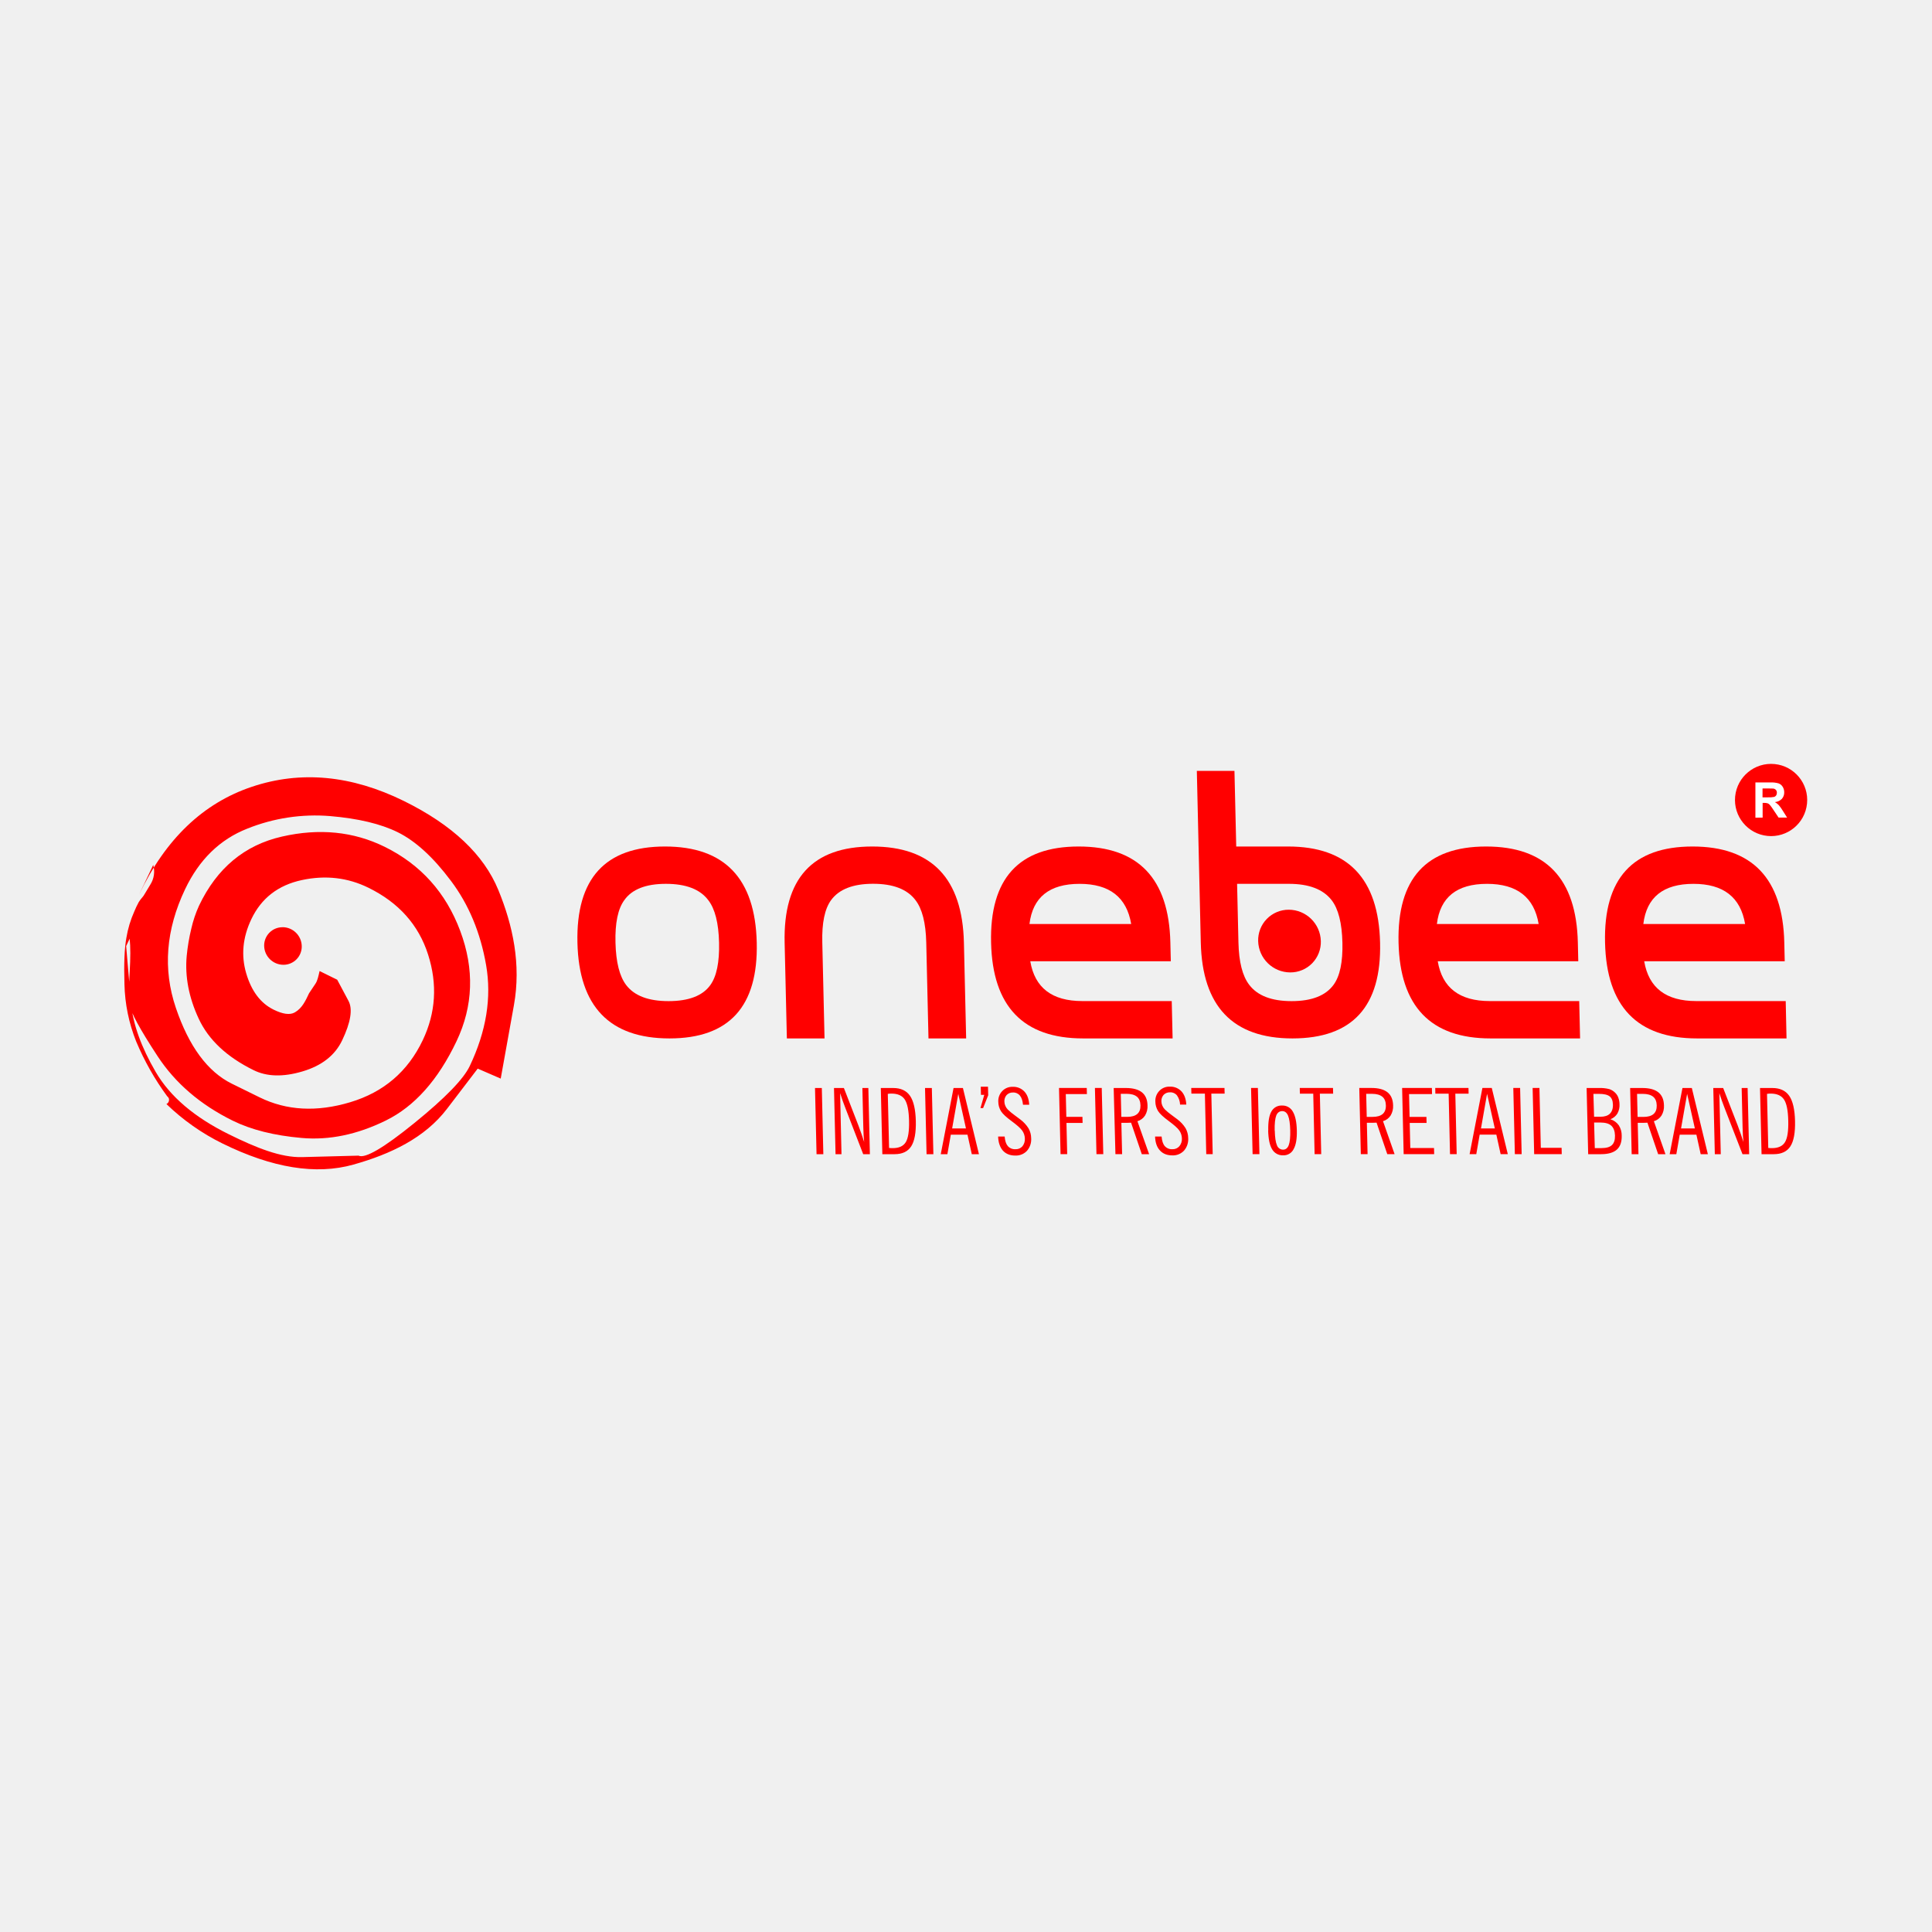
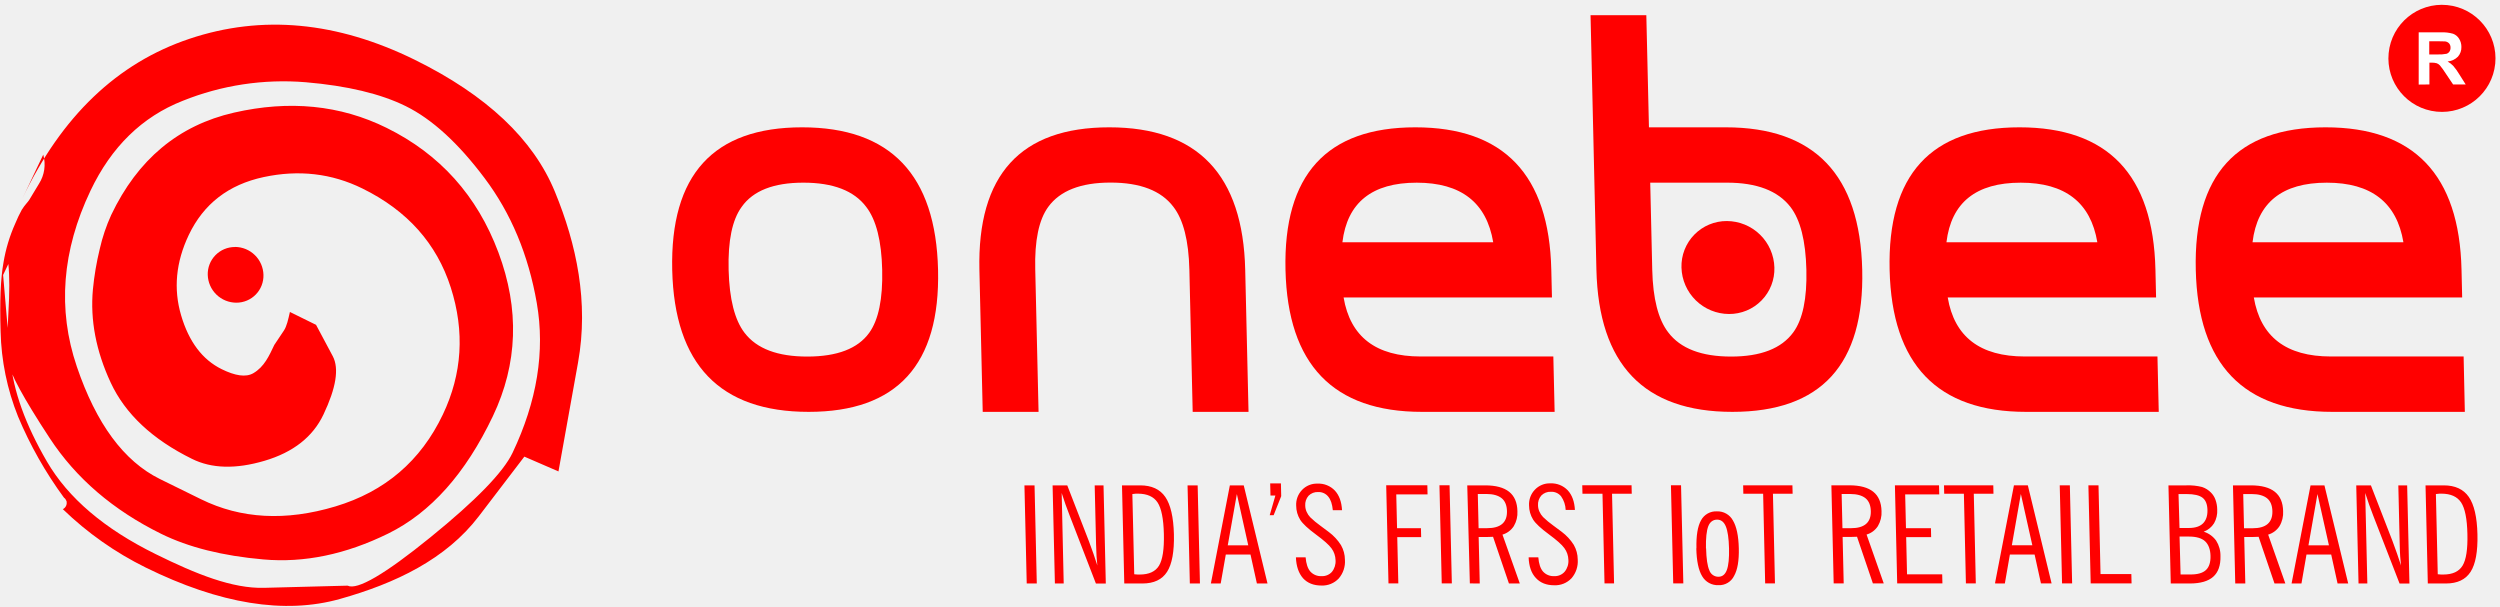
- <svg xmlns="http://www.w3.org/2000/svg" id="Layer_1" data-name="Layer 1" viewBox="0 0 1417.32 1417.32">
+ <svg xmlns="http://www.w3.org/2000/svg" width="1237" height="300" viewBox="0 0 1237 300" fill="none">
+   <g clip-path="url(#clip0_513_1003)">
+     <path d="M1234.64 31.485C1236.08 16.926 1225.44 3.956 1210.88 2.515C1196.32 1.075 1183.35 11.71 1181.91 26.269C1180.47 40.828 1191.11 53.797 1205.67 55.238C1220.22 56.678 1233.19 46.044 1234.64 31.485Z" fill="#FF0000" />
+     <path d="M1189.21 119.87C1185.92 100.217 1173.3 90.39 1151.33 90.39C1129.18 90.39 1116.92 100.217 1114.55 119.87H1189.21ZM1219.6 203.79H1154C1110.07 203.79 1087.56 180.377 1086.47 133.55C1085.35 86.517 1106.76 63 1150.69 63C1194.44 63 1216.87 86.47 1217.96 133.41L1218.28 147.18H1115.19C1118.48 166.66 1131.19 176.397 1153.33 176.39H1219L1219.6 203.79ZM1037.76 119.87C1034.47 100.217 1021.84 90.39 999.871 90.39C977.731 90.39 965.474 100.217 963.101 119.87H1037.76ZM1068.15 203.79H1002.52C958.594 203.79 936.081 180.377 934.981 133.55C933.894 86.517 955.314 63 999.241 63C1042.99 63 1065.42 86.47 1066.51 133.41L1066.83 147.18H963.731C967.017 166.66 979.734 176.397 1001.88 176.39H1067.51L1068.15 203.79ZM893.801 133.55C893.461 119.157 890.827 108.767 885.901 102.38C879.694 94.38 869.237 90.38 854.531 90.38H816.531L817.531 133.54C817.864 147.74 820.494 158.037 825.421 164.43C831.461 172.43 841.831 176.43 856.531 176.43C871.231 176.43 881.497 172.43 887.331 164.43C891.977 158.057 894.134 147.763 893.801 133.55ZM921.431 133.55C922.524 180.37 901.107 203.783 857.181 203.79C813.421 203.79 790.994 180.33 789.901 133.41L787.001 7.53H814.601L815.901 63H853.901C897.827 63 920.337 86.517 921.431 133.55ZM738.841 119.87C735.554 100.223 722.941 90.397 701.001 90.39C678.861 90.39 666.601 100.217 664.221 119.87H738.841ZM769.231 203.79H703.601C659.667 203.79 637.154 180.377 636.061 133.55C634.974 86.517 656.391 63 700.311 63C744.071 63 766.494 86.47 767.581 133.41L767.911 147.18H664.811C668.104 166.66 680.821 176.397 702.961 176.39H768.591L769.231 203.79ZM617.771 203.79H590.141L588.501 133.41C588.161 119.07 585.527 108.713 580.601 102.34C574.561 94.34 564.194 90.34 549.501 90.34C534.807 90.34 524.537 94.34 518.691 102.34C514.024 108.707 511.874 119.063 512.241 133.41L513.881 203.79H486.251L484.611 133.55C483.537 86.517 504.954 63 548.861 63C592.614 63 615.037 86.503 616.131 133.51L617.771 203.79ZM436.511 133.55C436.177 119.157 433.544 108.767 428.611 102.38C422.611 94.38 412.244 90.38 397.511 90.38C382.777 90.38 372.597 94.38 366.971 102.38C362.304 108.76 360.154 119.15 360.521 133.55C360.887 147.95 363.521 158.333 368.421 164.7C374.421 172.54 384.787 176.45 399.521 176.43C414.254 176.41 424.437 172.5 430.071 164.7C434.691 158.333 436.837 147.95 436.511 133.55ZM464.151 133.55C465.244 180.37 443.911 203.783 400.151 203.79C356.211 203.79 333.697 180.377 332.611 133.55C331.537 86.517 352.957 63 396.871 63C440.631 63 463.057 86.517 464.151 133.55Z" fill="#FF0000" />
+     <path fill-rule="evenodd" clip-rule="evenodd" d="M854.45 109.37C860.589 109.399 866.477 111.815 870.866 116.108C875.256 120.4 877.803 126.232 877.97 132.37C878.06 135.368 877.545 138.354 876.455 141.149C875.366 143.944 873.725 146.491 871.629 148.638C869.534 150.784 867.028 152.487 864.26 153.644C861.492 154.8 858.519 155.387 855.52 155.37C849.378 155.344 843.488 152.928 839.096 148.635C834.705 144.343 832.156 138.509 831.99 132.37C831.904 129.372 832.422 126.387 833.513 123.593C834.605 120.799 836.247 118.254 838.343 116.108C840.438 113.962 842.944 112.259 845.712 111.102C848.479 109.944 851.45 109.355 854.45 109.37Z" fill="#FF0000" />
+     <path d="M6.22 122.62L3.63 128.05ZM6.88 116.24L4.57 121.81ZM9.38 101.71L5.89 109.05ZM200.77 52.52C188.31 46.38 171.803 42.437 151.25 40.69C130.508 38.977 109.654 42.134 90.35 49.91C70.31 57.81 55.12 72.623 44.779 94.35C30.66 124.037 28.399 153.037 37.999 181.35C47.6 209.663 61.293 228.213 79.08 237L99.419 247C119.22 256.753 141.39 257.95 165.93 250.59C190.47 243.23 208.206 228.057 219.14 205.07C228.7 184.97 230.003 164.04 223.05 142.28C216.096 120.52 201.53 104.187 179.35 93.28C164.136 85.78 147.836 83.894 130.45 87.62C113.063 91.347 100.71 100.907 93.389 116.3C87.023 129.7 85.763 142.937 89.61 156.01C93.456 169.083 100.146 177.967 109.68 182.66C116.27 185.91 121.63 186.83 125.34 184.66C130.75 181.53 133.17 176.05 135.73 170.66L140.45 163.6C141.9 161.43 142.58 158.17 143.45 154.36L156.38 160.73L164.63 176.2C167.92 182.36 166.24 192.08 160.04 205.12C154.8 216.173 145.08 223.8 130.88 228C116.68 232.2 104.72 231.883 94.999 227.05C75.386 217.39 61.973 204.803 54.76 189.29C47.55 173.78 44.57 158.41 45.97 143.21C46.618 136.471 47.747 129.788 49.35 123.21C50.658 117.436 52.551 111.81 54.999 106.42C68.086 78.9 88.343 62.004 115.77 55.73C143.196 49.457 168.36 51.964 191.26 63.25C217.646 76.257 236.096 96.803 246.61 124.89C257.123 152.977 256.216 179.977 243.89 205.89C230.363 234.303 213.093 253.673 192.08 264C171.066 274.327 150.48 278.597 130.32 276.81C110.18 275.05 93.32 270.823 79.74 264.13C56.006 252.43 37.636 236.67 24.63 216.85C11.623 197.03 4.79 184.443 4.13 179.09C3.503 173.757 3.503 165.817 4.13 155.27C4.756 144.723 4.756 136.51 4.13 130.63L1.54 136.06L5.13 177.73C6.49 193.49 12.74 210.37 23.23 228.39C33.72 246.41 51.63 261.67 76.97 274.15C97.18 284.15 115.06 291.27 130.62 290.86L172 289.78C176.76 292.134 190.41 284.167 212.95 265.88C235.49 247.593 249.043 233.65 253.61 224.05C265.75 198.523 269.75 173.837 265.61 149.99C261.47 126.143 252.866 105.54 239.8 88.18C226.793 70.82 213.783 58.934 200.77 52.52ZM205.23 29.58C240.79 47.1 263.91 68.887 274.59 94.94C285.28 120.94 291.38 149.51 286.02 179.36L276.33 233.26L259.45 225.94L236.94 255.42C220.65 276.75 195.69 288.63 168.26 296.35C140.83 304.07 108.74 298.87 72.09 280.81C57.005 273.372 43.173 263.629 31.09 251.93C31.786 251.594 32.346 251.03 32.679 250.332C33.012 249.634 33.097 248.843 32.919 248.09L33.05 248.16C32.5 247.4 32.63 246.93 31.66 246.25C22.522 233.812 14.893 220.335 8.93 206.1C3.549 192.699 0.626 178.438 0.3 164C-0.16 149.02 0.31 137.687 1.71 130C2.807 123.304 4.77 116.78 7.55 110.59C8.497 108.267 9.575 106 10.78 103.8C12.3 101.36 13.84 99.95 14.47 98.91L19.3 90.91C20.646 88.796 21.53 86.421 21.892 83.94C22.254 81.46 22.086 78.931 21.4 76.52L11.059 98.25C30.439 57.51 58.026 31.15 93.82 19.17C129.613 7.19 166.75 10.66 205.23 29.58Z" fill="#FF0000" />
+     <path fill-rule="evenodd" clip-rule="evenodd" d="M116.26 122.18C119.946 122.197 123.481 123.65 126.113 126.23C128.746 128.811 130.269 132.315 130.36 136C130.411 137.796 130.1 139.584 129.446 141.257C128.791 142.931 127.807 144.455 126.551 145.74C125.295 147.025 123.793 148.044 122.135 148.736C120.477 149.429 118.697 149.78 116.9 149.77C113.222 149.754 109.693 148.308 107.061 145.739C104.428 143.169 102.897 139.677 102.79 136C102.741 134.203 103.053 132.415 103.708 130.741C104.364 129.067 105.349 127.542 106.606 126.256C107.862 124.971 109.364 123.951 111.023 123.258C112.682 122.564 114.463 122.211 116.26 122.22" fill="#FF0000" />
+     <path d="M1201.28 288.71L1200.15 240.16H1209.15C1214.8 240.16 1218.94 242.073 1221.58 245.9C1224.22 249.727 1225.64 255.88 1225.84 264.36C1226.04 272.92 1224.91 279.117 1222.44 282.95C1219.97 286.783 1215.92 288.703 1210.28 288.71H1201.28ZM1205.28 244.46L1206.2 284.14L1207.91 284.28H1208.91C1213.5 284.28 1216.68 282.817 1218.47 279.89C1220.26 276.963 1221.06 271.72 1220.87 264.16C1220.7 256.687 1219.67 251.507 1217.76 248.62C1215.85 245.733 1212.62 244.28 1208.05 244.26C1207.74 244.26 1207.4 244.26 1207.05 244.26C1206.7 244.26 1206.05 244.39 1205.29 244.46H1205.28ZM1174.28 255.15C1173.55 253.32 1172.87 251.49 1172.22 249.62C1171.57 247.75 1170.93 245.86 1170.31 243.93L1171.36 288.71H1167L1165.87 240.16H1173.12L1183.8 267.69C1184.61 269.88 1185.38 271.98 1186.07 273.97C1186.76 275.96 1187.42 277.91 1188.01 279.79C1187.84 278.34 1187.72 276.87 1187.61 275.33C1187.5 273.79 1187.43 271.75 1187.37 269.17L1186.69 240.17H1191.06L1192.19 288.72H1187.3L1174.28 255.15ZM1133.87 288.71L1143.26 240.16H1150.13L1161.89 288.71H1156.63L1153.48 274.4H1141.25L1138.76 288.71H1133.87ZM1142.22 269.84H1152.36L1146.68 244.45L1142.22 269.84ZM1106 288.71L1104.87 240.16H1113.72C1118.98 240.16 1122.93 241.217 1125.58 243.33C1128.23 245.443 1129.6 248.637 1129.69 252.91C1129.85 255.514 1129.22 258.107 1127.89 260.35C1126.58 262.368 1124.6 263.851 1122.29 264.53L1130.79 288.71H1125.42L1117.56 265.61L1114.45 265.71H1112.38H1110.44L1110.98 288.71H1106ZM1110.34 261.38H1114.57C1117.9 261.38 1120.39 260.677 1122.02 259.27C1123.66 257.85 1124.45 255.74 1124.38 252.92C1124.31 250.1 1123.44 247.92 1121.76 246.56C1120.08 245.2 1117.55 244.46 1114.18 244.46H1109.95L1110.34 261.38ZM1074.09 288.71L1072.95 240.16H1081.8C1084.43 240.051 1087.05 240.324 1089.6 240.97C1091.26 241.524 1092.77 242.471 1093.99 243.73C1094.99 244.732 1095.75 245.945 1096.22 247.28C1096.77 248.818 1097.06 250.437 1097.08 252.07C1097.23 254.46 1096.69 256.843 1095.51 258.93C1094.31 260.836 1092.51 262.294 1090.4 263.08C1092.87 263.847 1095.03 265.398 1096.54 267.5C1097.99 269.782 1098.74 272.438 1098.69 275.14C1098.8 279.733 1097.61 283.14 1095.12 285.36C1092.63 287.58 1088.8 288.697 1083.61 288.71H1074.09ZM1078.42 261.25H1083C1086.13 261.25 1088.48 260.51 1090 259.02C1091.52 257.53 1092.32 255.33 1092.25 252.39C1092.18 249.45 1091.37 247.49 1089.82 246.28C1088.27 245.07 1085.65 244.46 1081.93 244.46H1077.93L1078.42 261.25ZM1078.95 284.25H1083.95C1087.44 284.25 1089.97 283.507 1091.53 282.02C1093.1 280.53 1093.84 278.19 1093.76 275.02C1093.68 271.85 1092.76 269.36 1091.07 267.81C1089.38 266.26 1086.69 265.49 1083.07 265.49H1078.44L1078.95 284.25ZM1034.47 288.68L1033.34 240.13H1038.34L1039.34 284.04H1054.59L1054.7 288.68H1034.47ZM1020.3 288.68L1019.16 240.13H1024.16L1025.29 288.68H1020.3ZM987.111 288.68L996.501 240.13H1003.37L1015.13 288.68H1009.87L1006.72 274.37H994.491L992.001 288.71L987.111 288.68ZM995.461 269.81H1005.6L999.921 244.42L995.461 269.81ZM972.731 288.68L971.731 244.3H961.991L961.891 240.13H986.281L986.371 244.3H976.631L977.631 288.68H972.731ZM938.731 288.68L937.601 240.13H959.431L959.541 244.63H942.681L943.071 261.35H955.431L955.531 265.78H943.171L943.601 284.18H961.001L961.111 288.68H938.731ZM907.301 288.68L906.171 240.13H915.001C920.267 240.13 924.224 241.187 926.871 243.3C929.501 245.4 930.871 248.59 930.981 252.88C931.136 255.484 930.509 258.075 929.181 260.32C927.873 262.338 925.887 263.821 923.581 264.5L932.081 288.68H926.711L918.851 265.58L915.741 265.68H913.671H911.731L912.261 288.68H907.301ZM911.641 261.35H915.871C919.204 261.35 921.687 260.647 923.321 259.24C924.961 257.82 925.751 255.71 925.681 252.89C925.611 250.07 924.741 247.89 923.061 246.53C921.381 245.17 918.841 244.43 915.471 244.43H911.241L911.641 261.35ZM873.401 288.68L872.401 244.3H862.601L862.511 240.13H886.891L886.991 244.3H877.251L878.251 288.68H873.401ZM839.401 271.29C839.247 265.03 840.001 260.423 841.661 257.47C842.415 256.051 843.559 254.878 844.96 254.089C846.36 253.3 847.956 252.929 849.561 253.02C851.168 252.962 852.759 253.355 854.155 254.154C855.551 254.952 856.696 256.125 857.461 257.54C859.247 260.56 860.214 265.143 860.361 271.29C860.507 277.437 859.721 282.007 858.001 285C857.3 286.421 856.201 287.608 854.837 288.414C853.473 289.22 851.904 289.612 850.321 289.54C848.69 289.615 847.071 289.239 845.64 288.454C844.21 287.669 843.023 286.505 842.211 285.09C840.431 282.137 839.471 277.547 839.331 271.32L839.401 271.29ZM844.171 271.29C844.291 276.403 844.824 280.03 845.771 282.17C846.087 283.111 846.692 283.928 847.5 284.504C848.308 285.081 849.278 285.387 850.271 285.38C852.217 285.38 853.607 284.263 854.441 282.03C855.271 279.8 855.641 276.22 855.521 271.29C855.401 266.36 854.871 262.73 853.941 260.48C853.011 258.23 851.561 257.11 849.621 257.11C847.681 257.11 846.101 258.2 845.261 260.36C844.421 262.52 844.001 266.2 844.101 271.33L844.171 271.29ZM827.911 288.67L826.781 240.12H831.781L832.911 288.67H827.911ZM793.911 288.67L792.911 244.29H783.001L782.901 240.12H807.291L807.391 244.29H797.641L798.641 288.67H793.911ZM756.461 275.78H761.161C761.414 278.947 762.184 281.28 763.471 282.78C764.178 283.562 765.052 284.174 766.029 284.57C767.005 284.967 768.059 285.137 769.111 285.07C770.07 285.108 771.025 284.931 771.906 284.55C772.787 284.169 773.571 283.595 774.201 282.87C775.539 281.23 776.197 279.14 776.041 277.03C775.993 274.927 775.294 272.89 774.041 271.2C772.781 269.45 770.211 267.2 766.321 264.33C762.431 261.46 759.841 259.07 758.571 257.08C757.273 254.975 756.581 252.553 756.571 250.08C756.493 248.654 756.71 247.228 757.207 245.889C757.704 244.551 758.471 243.329 759.461 242.3C760.437 241.268 761.621 240.455 762.934 239.914C764.248 239.373 765.661 239.116 767.081 239.16C768.686 239.083 770.29 239.352 771.782 239.949C773.275 240.546 774.621 241.457 775.731 242.62C777.861 244.94 779.041 248.16 779.271 252.32H774.701C774.61 249.906 773.825 247.57 772.441 245.59C771.837 244.841 771.065 244.246 770.187 243.853C769.309 243.461 768.351 243.281 767.391 243.33C766.518 243.286 765.646 243.426 764.831 243.741C764.016 244.056 763.276 244.54 762.661 245.16C762.072 245.829 761.623 246.609 761.34 247.454C761.057 248.299 760.945 249.191 761.011 250.08C761.034 251.14 761.272 252.184 761.711 253.15C762.147 254.14 762.753 255.047 763.501 255.83C765.061 257.34 766.732 258.73 768.501 259.99C770.731 261.63 772.131 262.67 772.721 263.13C775.1 264.909 777.133 267.109 778.721 269.62C779.973 271.822 780.641 274.307 780.661 276.84C780.784 278.509 780.578 280.186 780.053 281.775C779.527 283.364 778.694 284.833 777.601 286.1C776.505 287.266 775.17 288.182 773.687 288.784C772.204 289.386 770.609 289.661 769.011 289.59C765.157 289.59 762.134 288.387 759.941 285.98C757.711 283.64 756.531 280.22 756.361 275.82L756.461 275.78ZM727.281 288.67L726.001 240.16H734.851C740.111 240.16 744.064 241.217 746.711 243.33C749.357 245.443 750.727 248.637 750.821 252.91C750.981 255.514 750.354 258.107 749.021 260.35C747.713 262.368 745.727 263.851 743.421 264.53L752.001 288.71H746.621L738.761 265.61L735.651 265.71H733.581H731.641L732.181 288.71L727.281 288.67ZM731.611 261.34H735.841C739.174 261.34 741.657 260.637 743.291 259.23C744.931 257.81 745.721 255.7 745.651 252.88C745.581 250.06 744.711 247.88 743.031 246.52C741.351 245.16 738.821 244.42 735.451 244.42H731.211L731.611 261.34ZM713.371 288.67L712.241 240.12H717.241L718.371 288.67H713.371ZM687.021 288.67L685.891 240.12H706.251L706.351 244.62H690.871L691.261 261.34H703.081L703.191 265.77H691.361L691.891 288.67H687.021ZM641.321 275.78H646.021C646.281 278.947 647.054 281.28 648.341 282.78C649.048 283.562 649.922 284.174 650.899 284.57C651.875 284.967 652.929 285.137 653.981 285.07C654.918 285.113 655.853 284.949 656.72 284.592C657.588 284.234 658.366 283.691 659.001 283C660.335 281.359 660.99 279.269 660.831 277.16C660.779 275.057 660.081 273.021 658.831 271.33C657.571 269.58 655.001 267.33 651.111 264.46C647.221 261.59 644.631 259.2 643.351 257.21C642.048 255.107 641.355 252.684 641.351 250.21C641.273 248.784 641.49 247.358 641.987 246.019C642.484 244.681 643.251 243.459 644.241 242.43C645.217 241.398 646.401 240.585 647.714 240.044C649.028 239.503 650.441 239.246 651.861 239.29C653.465 239.213 655.067 239.482 656.557 240.079C658.048 240.676 659.393 241.587 660.501 242.75C662.641 245.07 663.811 248.29 664.041 252.45H659.481C659.181 249.45 658.481 247.23 657.211 245.72C656.613 244.977 655.849 244.385 654.981 243.993C654.112 243.6 653.163 243.418 652.211 243.46C651.338 243.415 650.465 243.555 649.65 243.87C648.835 244.185 648.096 244.669 647.481 245.29C646.89 245.958 646.44 246.738 646.157 247.583C645.873 248.428 645.762 249.321 645.831 250.21C645.854 251.27 646.092 252.314 646.531 253.28C646.963 254.272 647.57 255.18 648.321 255.96C649.881 257.47 651.552 258.86 653.321 260.12C655.551 261.76 656.951 262.8 657.531 263.26C659.911 265.037 661.945 267.237 663.531 269.75C664.783 271.952 665.451 274.437 665.471 276.97C665.593 278.639 665.385 280.317 664.858 281.906C664.331 283.495 663.496 284.964 662.401 286.23C661.306 287.395 659.973 288.31 658.492 288.913C657.011 289.515 655.418 289.79 653.821 289.72C649.974 289.72 646.947 288.517 644.741 286.11C642.581 283.64 641.391 280.22 641.221 275.82L641.321 275.78ZM628.631 245.2L628.491 239.2H633.801L633.941 245.5L630.201 254.91H628.261L631.061 245.18L628.631 245.2ZM599.141 288.71L608.531 240.16H615.401L627.161 288.71H621.911L618.751 274.4H606.521L604.001 288.71H599.141ZM607.491 269.84H617.641L612.001 244.45L607.491 269.84ZM588.731 288.71L587.601 240.16H592.601L593.731 288.71H588.731ZM556.291 288.71L555.161 240.16H564.161C569.821 240.16 573.964 242.073 576.591 245.9C579.217 249.727 580.637 255.88 580.851 264.36C581.051 272.92 579.921 279.117 577.461 282.95C575.001 286.783 570.947 288.703 565.301 288.71H556.291ZM560.291 244.46L561.221 284.14L562.921 284.28H563.921C568.514 284.28 571.701 282.817 573.481 279.89C575.261 276.963 576.061 271.72 575.881 264.16C575.701 256.687 574.661 251.507 572.761 248.62C570.861 245.733 567.624 244.28 563.051 244.26C562.751 244.26 562.401 244.26 562.051 244.26C561.701 244.26 561.061 244.39 560.301 244.46H560.291ZM529.291 255.15C528.561 253.32 527.881 251.49 527.221 249.62C526.561 247.75 525.931 245.86 525.321 243.93L526.321 288.71H521.961L520.821 240.16H528.081L538.751 267.69C539.571 269.88 540.331 271.98 541.031 273.97C541.731 275.96 542.371 277.91 542.961 279.79C542.801 278.34 542.671 276.87 542.571 275.33C542.471 273.79 542.391 271.75 542.331 269.17L541.651 240.17H546.021L547.151 288.72H542.251L529.291 255.15ZM508.021 288.71L506.891 240.16H511.891L513.001 288.71H508.021Z" fill="#FF0000" />
+     <path d="M1198.99 35.55V11.749H1209.55C1211.67 11.749 1213.28 11.966 1214.39 12.398C1215.49 12.821 1216.37 13.573 1217.03 14.655C1217.69 15.738 1218.02 16.933 1218.02 18.243C1218.02 19.932 1217.48 21.355 1216.38 22.513C1215.29 23.671 1213.6 24.407 1211.32 24.721C1212.15 25.122 1212.78 25.517 1213.22 25.906C1214.14 26.75 1215.01 27.806 1215.83 29.072L1219.97 35.55H1216.01L1212.86 30.598C1211.94 29.17 1211.18 28.076 1210.59 27.319C1209.99 26.561 1209.46 26.031 1208.98 25.728C1208.51 25.425 1208.04 25.213 1207.55 25.095C1207.19 25.019 1206.61 24.981 1205.8 24.981H1202.14V35.55H1198.99ZM1202.14 22.253H1208.91C1210.35 22.253 1211.48 22.107 1212.29 21.815C1213.1 21.512 1213.72 21.036 1214.14 20.386C1214.56 19.726 1214.78 19.012 1214.78 18.243C1214.78 17.117 1214.36 16.192 1213.54 15.467C1212.73 14.742 1211.44 14.379 1209.68 14.379H1202.14V22.253Z" fill="#FF0000" />
+     <path d="M1196.77 41.85V16H1207.77C1209.79 15.907 1211.82 16.14 1213.77 16.69C1215.02 17.156 1216.08 18.029 1216.77 19.17C1217.53 20.389 1217.92 21.803 1217.9 23.24C1217.96 25 1217.35 26.718 1216.19 28.04C1214.82 29.412 1213.01 30.259 1211.08 30.43C1212.11 31.014 1213.05 31.741 1213.87 32.59C1214.99 33.903 1215.99 35.308 1216.87 36.79L1220.02 41.79H1213.79L1210.02 36.17C1209.18 34.846 1208.27 33.577 1207.27 32.37C1206.84 31.892 1206.3 31.525 1205.7 31.3C1204.84 31.061 1203.96 30.96 1203.07 31H1202.07V41.79L1196.77 41.85ZM1201.99 26.94H1205.84C1207.41 27.024 1208.99 26.917 1210.53 26.62C1211.12 26.431 1211.64 26.047 1211.99 25.53C1212.36 24.954 1212.55 24.276 1212.52 23.59C1212.56 22.829 1212.31 22.081 1211.83 21.49C1211.3 20.93 1210.59 20.575 1209.83 20.49C1209.41 20.44 1208.14 20.41 1206.03 20.41H1202L1201.99 26.94Z" fill="white" />
+   </g>
  <defs>
-     <style>.cls-1,.cls-2,.cls-3{fill:red;}.cls-2{fill-rule:evenodd;}.cls-3{font-size:33.25px;font-family:ArialMT, Arial;}.cls-4{fill:#fff;}</style>
+     <clipPath id="clip0_513_1003">
+       <rect width="1237" height="300" fill="white" />
+     </clipPath>
  </defs>
-   <circle class="cls-1" cx="1299.38" cy="586.93" r="26.49" transform="translate(587.27 1822.16) rotate(-84.35)" />
-   <path class="cls-1" d="M1280.21,677.87q-4.93-29.48-37.88-29.48-33.22,0-36.78,29.48Zm30.39,83.92H1245q-65.9,0-67.53-70.24Q1175.79,621,1241.69,621q65.63,0,67.27,70.41l.32,13.77H1206.19q4.93,29.22,38.14,29.21H1310Zm-181.84-83.92q-4.93-29.48-37.89-29.48-33.21,0-36.77,29.48Zm30.39,83.92h-65.63q-65.89,0-67.54-70.24Q1024.35,621,1090.24,621q65.63,0,67.27,70.41l.32,13.77h-103.1q4.93,29.22,38.15,29.21h65.63ZM984.8,691.55q-.51-21.59-7.9-31.17-9.31-12-31.37-12h-38l1,43.16q.5,21.3,7.89,30.89,9.06,12,31.11,12t30.8-12Q985.3,712.87,984.8,691.55Zm27.63,0q1.64,70.23-64.25,70.24-65.64,0-67.28-70.38L878,565.53H905.6L906.9,621h38Q1010.79,621,1012.43,691.55ZM829.84,677.87Q824.91,648.4,792,648.39q-33.21,0-36.78,29.48Zm30.39,83.92H794.6q-65.9,0-67.54-70.24Q725.43,621,791.31,621q65.64,0,67.27,70.41l.33,13.77H755.81q4.94,29.22,38.15,29.21h65.63Zm-151.46,0H681.14l-1.64-70.38q-.51-21.51-7.9-31.07-9.06-12-31.1-12t-30.81,12q-7,9.55-6.45,31.07l1.64,70.38H577.25l-1.64-70.24Q574,621,639.86,621q65.63,0,67.27,70.51ZM527.51,691.55q-.5-21.59-7.9-31.17-9-12-31.1-12t-30.54,12q-7,9.57-6.45,31.17t7.9,31.15q9,11.76,31.1,11.73t30.55-11.73Q528,713.15,527.51,691.55Zm27.64,0q1.64,70.23-64,70.24-65.91,0-67.54-70.24Q422,621,487.87,621,553.51,621,555.15,691.55Z" />
-   <path class="cls-2" d="M945.45,667.37a23.64,23.64,0,0,1,23.52,23,22.33,22.33,0,0,1-22.45,23,23.64,23.64,0,0,1-23.53-23,22.36,22.36,0,0,1,22.46-23" />
-   <path class="cls-1" d="M97.22,680.62l-2.59,5.43m3.25-11.81-2.31,5.57m4.81-20.1-3.49,7.34m194.88-56.53q-18.69-9.21-49.52-11.83a133.56,133.56,0,0,0-60.9,9.22q-30.06,11.85-45.57,44.44-21.18,44.53-6.78,87T170.08,795l20.34,10q29.7,14.63,66.51,3.59t53.21-45.52q14.34-30.15,3.91-62.79t-43.7-49q-22.82-11.25-48.9-5.66t-37.06,28.68q-9.55,20.1-3.78,39.71t20.07,26.65c6.59,3.25,11.95,4.17,15.66,2,5.41-3.13,7.83-8.61,10.39-14l4.72-7.06c1.45-2.17,2.13-5.43,3-9.24l12.93,6.37,8.25,15.47c3.29,6.16,1.61,15.88-4.59,28.92Q243.18,779.7,221.88,786T186,785.05q-29.42-14.49-40.24-37.76c-7.21-15.51-10.19-30.88-8.79-46.08a141.93,141.93,0,0,1,3.38-20A87.2,87.2,0,0,1,146,664.42q19.63-41.28,60.77-50.69t75.49,7.52q39.58,19.51,55.35,61.64t-2.72,81Q314.6,806.51,283.08,822t-61.76,12.81q-30.21-2.64-50.58-12.68-35.6-17.55-55.11-47.28t-20.5-37.76q-.94-8,0-23.82t0-24.64l-2.59,5.43,3.59,41.67c1.36,15.76,7.61,32.64,18.1,50.66s28.4,33.28,53.74,45.76c20.21,10,38.09,17.12,53.65,16.71L263,847.78q7.14,3.53,40.95-23.9t40.66-41.83q18.21-38.29,12-74.06T330.8,646.18Q311.29,620.14,291.77,610.52Zm4.46-22.94q53.34,26.28,69.36,65.36c10.69,26,16.79,54.57,11.43,84.42l-9.69,53.9-16.88-7.32-22.51,29.48c-16.29,21.33-41.25,33.21-68.68,40.93s-59.52,2.52-96.17-15.54a161.85,161.85,0,0,1-41-28.88,3.4,3.4,0,0,0,1.83-3.84l.13.07c-.55-.76-.42-1.23-1.39-1.91A195.21,195.21,0,0,1,99.93,764.1,120.29,120.29,0,0,1,91.3,722q-.69-22.47,1.41-34a78.29,78.29,0,0,1,5.84-19.41,66.13,66.13,0,0,1,3.23-6.79c1.52-2.44,3.06-3.85,3.69-4.89l4.83-8a17.74,17.74,0,0,0,2.1-14.39l-10.34,21.73q29.07-61.11,82.76-79.08T296.23,587.58Z" />
-   <path class="cls-2" d="M207.26,680.18A14.17,14.17,0,0,1,221.36,694a13.39,13.39,0,0,1-13.46,13.77A14.18,14.18,0,0,1,193.79,694a13.41,13.41,0,0,1,13.47-13.78" />
-   <path class="cls-1" d="M1292.28,846.71l-1.13-48.55h9q8.47,0,12.43,5.74t4.26,18.46q.3,12.84-3.4,18.59t-12.16,5.76Zm4-44.25.92,39.68,1.71.14,1,0q6.88,0,9.56-4.39t2.4-15.73q-.25-11.21-3.11-15.54t-9.71-4.36c-.31,0-.65,0-1,0S1297.05,802.39,1296.29,802.46Zm-31,10.69c-.73-1.83-1.41-3.66-2.06-5.53s-1.29-3.76-1.91-5.69l1.05,44.78H1258l-1.13-48.55h7.25l10.68,27.53c.81,2.19,1.58,4.29,2.27,6.28s1.35,3.94,1.94,5.82c-.17-1.45-.29-2.92-.4-4.46s-.18-3.58-.24-6.16l-.68-29h4.37l1.13,48.55h-4.89Zm-40.41,33.56,9.39-48.55h6.87l11.76,48.55h-5.26l-3.15-14.31h-12.23l-2.49,14.31Zm8.35-18.87h10.14l-5.68-25.39ZM1197,846.71l-1.13-48.55h8.85q7.89,0,11.86,3.17t4.11,9.58a13,13,0,0,1-1.8,7.44,10.06,10.06,0,0,1-5.6,4.18l8.5,24.18h-5.37l-7.86-23.1-3.11.1-2.07,0h-1.94l.54,23Zm4.34-27.33h4.23q5,0,7.45-2.11c1.64-1.42,2.43-3.53,2.36-6.35s-.94-5-2.62-6.36-4.21-2.1-7.58-2.1h-4.23Zm-36.25,27.33-1.14-48.55h8.85a27.14,27.14,0,0,1,7.8.81,10.92,10.92,0,0,1,4.39,2.76,9.49,9.49,0,0,1,2.23,3.55,14.73,14.73,0,0,1,.86,4.79,12.38,12.38,0,0,1-1.57,6.86,10.28,10.28,0,0,1-5.11,4.15,11.91,11.91,0,0,1,6.14,4.42,13.82,13.82,0,0,1,2.15,7.64q.16,6.89-3.57,10.22t-11.51,3.35Zm4.33-27.46H1174c3.13,0,5.48-.74,7-2.23s2.32-3.69,2.25-6.63-.88-4.9-2.43-6.11-4.17-1.82-7.89-1.82h-4Zm.53,23h5q5.24,0,7.58-2.23c1.57-1.49,2.31-3.83,2.23-7s-1-5.66-2.69-7.21-4.38-2.32-8-2.32h-4.63Zm-44.48,4.43-1.13-48.55h5l1,43.91h15.25l.11,4.64Zm-14.17,0-1.14-48.55h5l1.13,48.55Zm-33.19,0,9.39-48.55h6.87l11.76,48.55h-5.26l-3.15-14.31h-12.23L1083,846.71Zm8.35-18.87h10.14l-5.68-25.39Zm-22.73,18.87-1-44.38h-9.74l-.1-4.17h24.39l.09,4.17h-9.74l1,44.38Zm-34,0-1.13-48.55h21.83l.11,4.5h-16.86l.39,16.72h12.36l.1,4.43h-12.36l.43,18.4H1052l.11,4.5Zm-31.43,0-1.13-48.55H1006q7.9,0,11.87,3.17c2.63,2.1,4,5.29,4.11,9.58a13.08,13.08,0,0,1-1.8,7.44,10.06,10.06,0,0,1-5.6,4.18l8.5,24.18h-5.37l-7.86-23.1-3.11.1-2.07,0h-1.94l.53,23Zm4.34-27.33h4.23q5,0,7.45-2.11c1.64-1.42,2.43-3.53,2.36-6.35s-.94-5-2.62-6.36-4.22-2.1-7.59-2.1h-4.23Zm-38.24,27.33-1-44.38H953.6l-.09-4.17h24.38l.1,4.17h-9.74l1,44.38Zm-34-17.39q-.23-9.39,2.26-13.82a8.41,8.41,0,0,1,7.9-4.45,8.63,8.63,0,0,1,7.9,4.52q2.68,4.53,2.9,13.75T949,843a8.15,8.15,0,0,1-7.68,4.54,8.88,8.88,0,0,1-8.11-4.45Q930.54,838.66,930.33,829.32Zm4.77,0q.18,7.67,1.6,10.88a4.71,4.71,0,0,0,4.5,3.21q2.92,0,4.17-3.35c.83-2.23,1.2-5.81,1.08-10.74s-.65-8.56-1.58-10.81-2.38-3.37-4.32-3.37-3.52,1.09-4.36,3.25S935,824.2,935.1,829.33Zm-16.26,17.38-1.13-48.55h5l1.13,48.55Zm-34,0-1-44.38H874l-.1-4.17h24.39l.1,4.17h-9.75l1,44.38Zm-37.45-12.89h4.7q.38,4.75,2.31,7a7,7,0,0,0,5.64,2.29,6.4,6.4,0,0,0,5.09-2.2,8.27,8.27,0,0,0,1.84-5.84,10.17,10.17,0,0,0-2-5.83c-1.26-1.75-3.83-4-7.72-6.87s-6.48-5.26-7.75-7.25a13.44,13.44,0,0,1-2-7,10.41,10.41,0,0,1,2.89-7.78,10.06,10.06,0,0,1,7.62-3.14,11.21,11.21,0,0,1,8.65,3.46c2.13,2.32,3.31,5.54,3.54,9.7h-4.57a12.57,12.57,0,0,0-2.26-6.73,6.09,6.09,0,0,0-5.05-2.26,6.22,6.22,0,0,0-4.73,1.83,6.7,6.7,0,0,0-1.65,4.92,7.85,7.85,0,0,0,.7,3.07,9.32,9.32,0,0,0,1.79,2.68,43.45,43.45,0,0,0,5,4.16c2.23,1.64,3.63,2.68,4.22,3.14a24.35,24.35,0,0,1,6,6.49,14.84,14.84,0,0,1,1.94,7.22,12.73,12.73,0,0,1-3.06,9.26,11.11,11.11,0,0,1-8.59,3.49q-5.78,0-9.07-3.61C848.71,841.64,847.53,838.22,847.36,833.82Zm-29.18,12.89L817,798.16h8.85q7.89,0,11.86,3.17t4.11,9.58a13,13,0,0,1-1.8,7.44,10.06,10.06,0,0,1-5.6,4.18L843,846.71h-5.38l-7.86-23.1-3.11.1-2.07,0h-1.94l.54,23Zm4.33-27.33h4.23q5,0,7.45-2.11c1.64-1.42,2.43-3.53,2.36-6.35s-.94-5-2.62-6.36-4.21-2.1-7.58-2.1h-4.24Zm-18.24,27.33-1.13-48.55h5l1.13,48.55Zm-26.35,0-1.13-48.55h20.36l.1,4.5H781.87l.39,16.72h11.82l.11,4.43H782.36l.53,22.9Zm-45.7-12.89h4.7q.39,4.75,2.32,7a7,7,0,0,0,5.64,2.29A6.42,6.42,0,0,0,750,841a8.27,8.27,0,0,0,1.83-5.84,10.23,10.23,0,0,0-2-5.83c-1.26-1.75-3.83-4-7.72-6.87s-6.48-5.26-7.76-7.25a13.34,13.34,0,0,1-2-7,10.41,10.41,0,0,1,2.89-7.78,10.06,10.06,0,0,1,7.62-3.14,11.19,11.19,0,0,1,8.64,3.46c2.14,2.32,3.31,5.54,3.54,9.7h-4.56c-.3-3-1-5.22-2.27-6.73a6.07,6.07,0,0,0-5-2.26,6.21,6.21,0,0,0-4.73,1.83,6.66,6.66,0,0,0-1.65,4.92,7.85,7.85,0,0,0,.7,3.07,9.12,9.12,0,0,0,1.79,2.68,43.45,43.45,0,0,0,5,4.16c2.23,1.64,3.63,2.68,4.21,3.14a24.25,24.25,0,0,1,6,6.49,14.84,14.84,0,0,1,1.94,7.22,12.73,12.73,0,0,1-3.07,9.26,11.1,11.1,0,0,1-8.58,3.49q-5.77,0-9.08-3.61C733.58,841.64,732.39,838.22,732.22,833.82ZM719.63,803.2l-.14-6h5.31l.14,6.3-3.74,9.41h-1.94l2.8-9.73Zm-29.49,43.51,9.39-48.55h6.87l11.76,48.55h-5.25l-3.16-14.31H697.52L695,846.71Zm8.35-18.87h10.15L703,802.45Zm-18.76,18.87-1.13-48.55h5l1.13,48.55Zm-32.44,0-1.13-48.55h9q8.49,0,12.43,5.74t4.26,18.46q.3,12.84-3.39,18.59t-12.16,5.76Zm4-44.25.93,39.68,1.7.14,1,0q6.89,0,9.56-4.39t2.4-15.73q-.27-11.21-3.12-15.54t-9.71-4.36c-.3,0-.65,0-1,0S652.06,802.39,651.3,802.46Zm-31,10.69c-.73-1.83-1.41-3.66-2.07-5.53s-1.29-3.76-1.9-5.69l1,44.78h-4.36l-1.14-48.55h7.26l10.67,27.53c.82,2.19,1.58,4.29,2.28,6.28s1.34,3.94,1.93,5.82c-.16-1.45-.29-2.92-.39-4.46s-.18-3.58-.24-6.16l-.68-29h4.37l1.13,48.55h-4.9Zm-21.27,33.56-1.13-48.55h5L604,846.71Z" />
-   <text class="cls-3" transform="translate(1287.38 595.8)">R</text>
-   <path class="cls-4" d="M1287.77,599.85V574h11a18.89,18.89,0,0,1,6,.69,5.93,5.93,0,0,1,3,2.48,7.43,7.43,0,0,1,1.13,4.07,6.88,6.88,0,0,1-1.71,4.8,8.25,8.25,0,0,1-5.11,2.39,12.47,12.47,0,0,1,2.79,2.16,30.45,30.45,0,0,1,3,4.2l3.15,5h-6.23l-3.77-5.62a36.75,36.75,0,0,0-2.75-3.8,4,4,0,0,0-1.57-1.07,8.36,8.36,0,0,0-2.63-.3h-1v10.79Zm5.22-14.91h3.85a19.35,19.35,0,0,0,4.69-.32,2.78,2.78,0,0,0,1.46-1.09,3.31,3.31,0,0,0,.53-1.94,3.09,3.09,0,0,0-.69-2.1,3.24,3.24,0,0,0-2-1c-.42-.05-1.69-.08-3.8-.08H1293Z" />
</svg>
